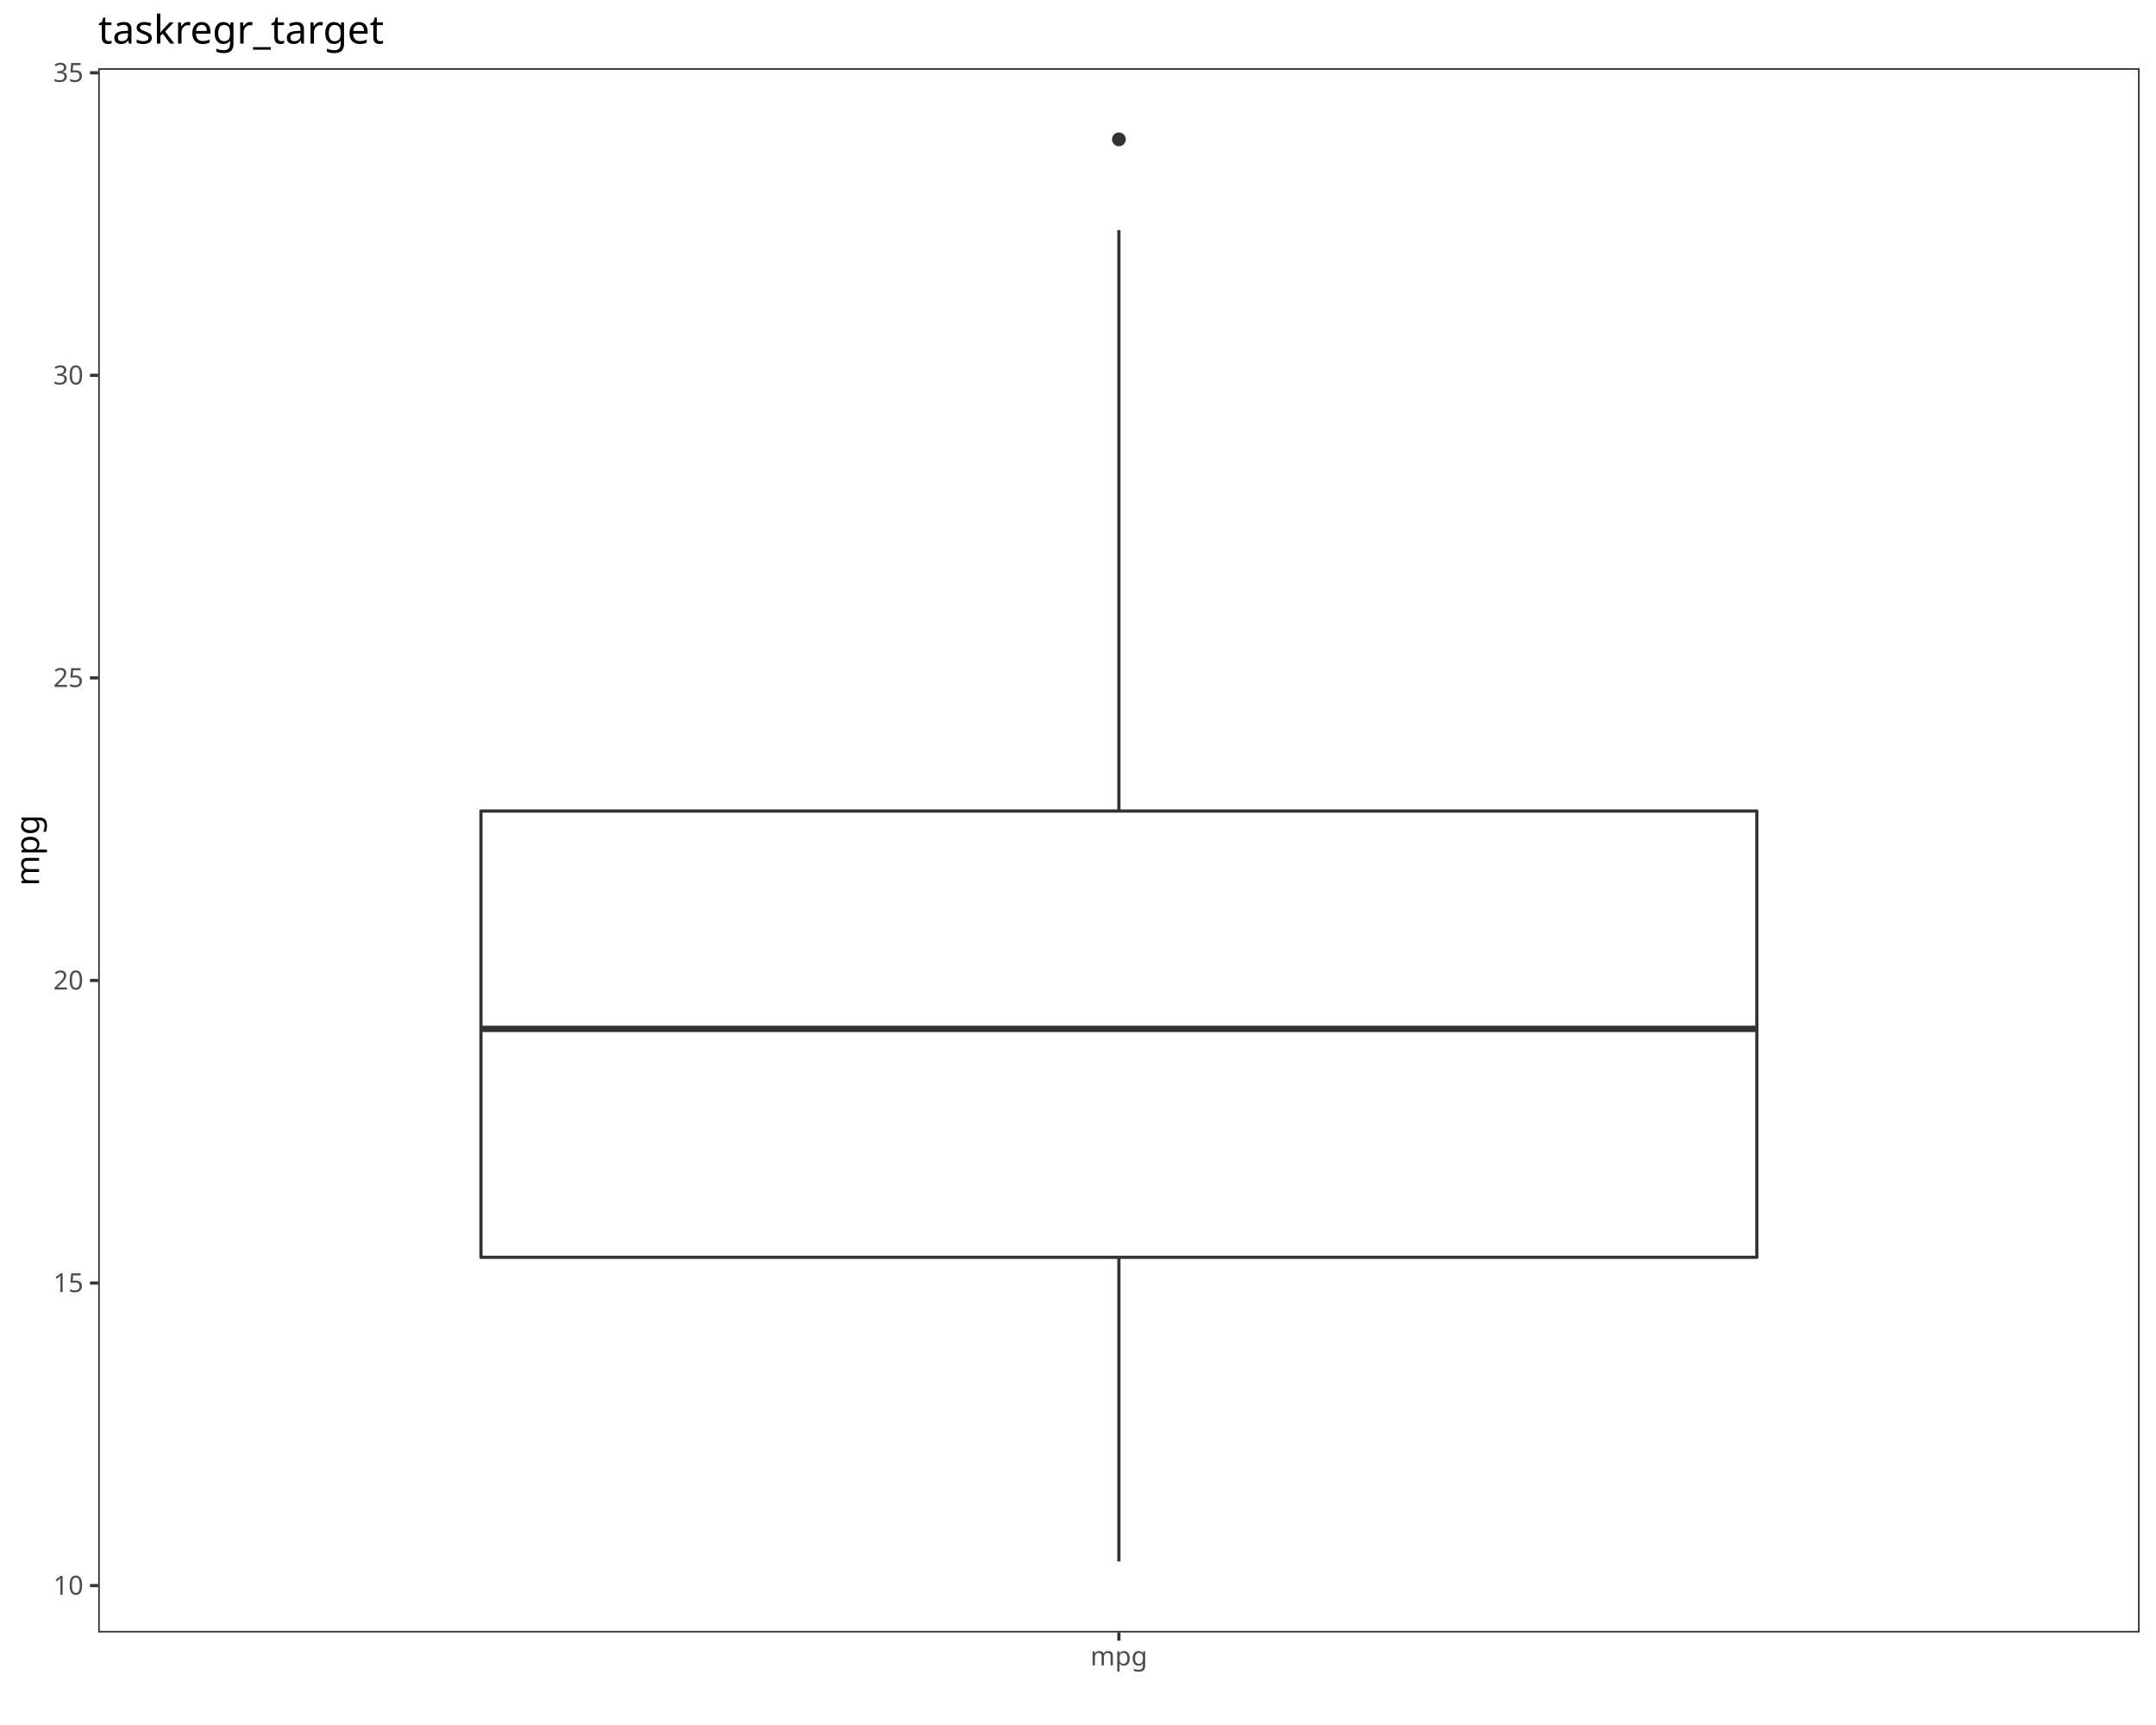
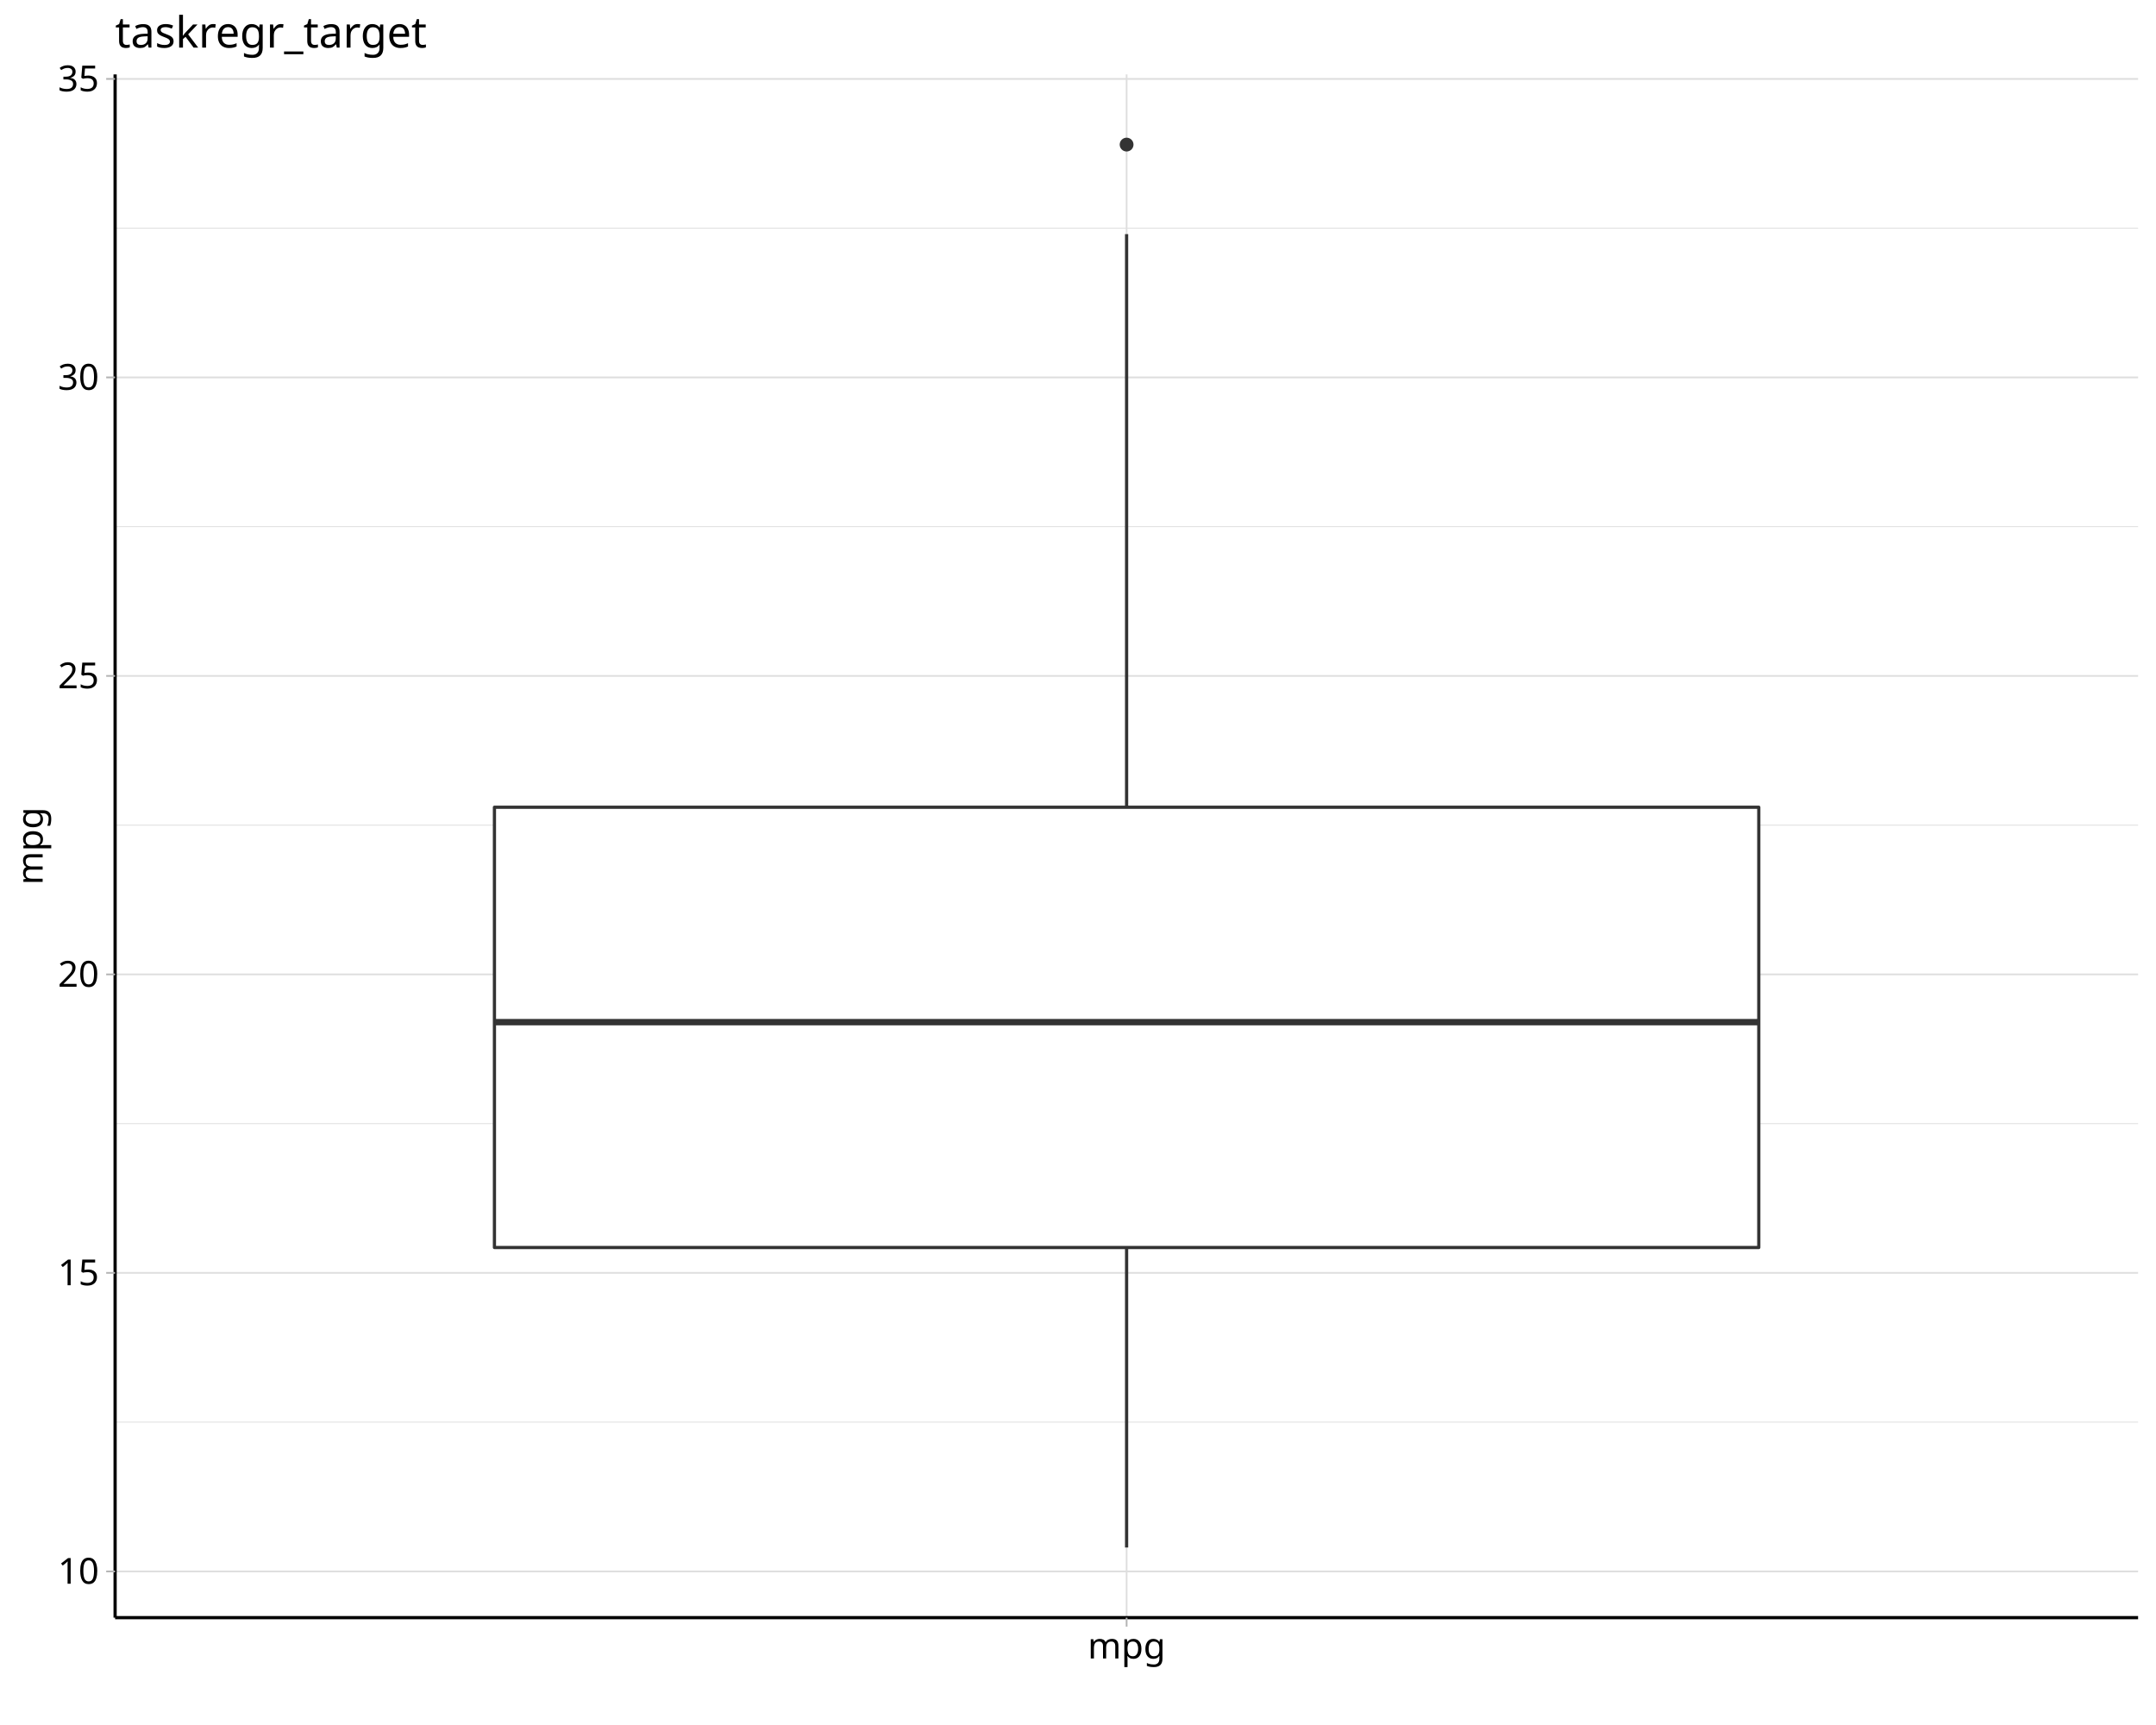
<svg xmlns="http://www.w3.org/2000/svg" class="svglite" data-engine-version="2.0" width="720.00pt" height="576.00pt" viewBox="0 0 720.00 576.00">
  <defs>
    <style type="text/css">
    .svglite line, .svglite polyline, .svglite polygon, .svglite path, .svglite rect, .svglite circle {
      fill: none;
      stroke: #000000;
      stroke-linecap: round;
      stroke-linejoin: round;
      stroke-miterlimit: 10.00;
    }
  </style>
  </defs>
  <rect width="100%" height="100%" style="stroke: none; fill: #FFFFFF;" />
  <defs>
    <clipPath id="cpMC4wMHw3MjAuMDB8MC4wMHw1NzYuMDA=">
      <rect x="0.00" y="0.00" width="720.00" height="576.00" />
    </clipPath>
  </defs>
  <g clip-path="url(#cpMC4wMHw3MjAuMDB8MC4wMHw1NzYuMDA=)">
-     <rect x="0.00" y="0.00" width="720.00" height="576.00" style="stroke-width: 1.07; stroke: #FFFFFF; fill: #FFFFFF;" />
+     <rect x="0.00" y="0.00" width="720.00" height="576.00" style="stroke-width: 1.16; stroke: #FFFFFF; fill: #FFFFFF;" />
  </g>
  <defs>
-     <clipPath id="cpMzIuNzl8NzE0LjUyfDIyLjc4fDU0NS4xMQ==">
-       <rect x="32.79" y="22.78" width="681.73" height="522.33" />
+     <clipPath id="cpMzguNDR8NzE0LjAyfDI0Ljg1fDU0MC4xNQ==">
+       <rect x="38.44" y="24.85" width="675.58" height="515.30" />
    </clipPath>
  </defs>
-   <g clip-path="url(#cpMzIuNzl8NzE0LjUyfDIyLjc4fDU0NS4xMQ==)">
-     <rect x="32.79" y="22.78" width="681.73" height="522.33" style="stroke-width: 1.07; stroke: none; fill: #FFFFFF;" />
-     <circle cx="373.66" cy="46.53" r="1.95" style="stroke-width: 0.71; stroke: #333333; fill: #333333;" />
-     <line x1="373.66" y1="270.81" x2="373.66" y2="76.83" style="stroke-width: 1.07; stroke: #333333; stroke-linecap: butt;" />
-     <line x1="373.66" y1="419.83" x2="373.66" y2="521.37" style="stroke-width: 1.07; stroke: #333333; stroke-linecap: butt;" />
-     <polygon points="160.62,270.81 160.62,419.83 586.70,419.83 586.70,270.81 160.62,270.81 " style="stroke-width: 1.07; stroke: #333333; fill: #FFFFFF;" />
-     <line x1="160.62" y1="343.56" x2="586.70" y2="343.56" style="stroke-width: 2.13; stroke: #333333; stroke-linecap: butt;" />
-     <rect x="32.79" y="22.78" width="681.73" height="522.33" style="stroke-width: 1.07; stroke: #333333;" />
+   <g clip-path="url(#cpMzguNDR8NzE0LjAyfDI0Ljg1fDU0MC4xNQ==)">
+     <rect x="38.44" y="24.85" width="675.58" height="515.30" style="stroke-width: 1.16; stroke: none; fill: #FFFFFF;" />
+     <polyline points="38.44,474.87 714.02,474.87 " style="stroke-width: 0.29; stroke: #DEDEDE; stroke-linecap: butt;" />
+     <polyline points="38.44,375.20 714.02,375.20 " style="stroke-width: 0.29; stroke: #DEDEDE; stroke-linecap: butt;" />
+     <polyline points="38.44,275.53 714.02,275.53 " style="stroke-width: 0.29; stroke: #DEDEDE; stroke-linecap: butt;" />
+     <polyline points="38.44,175.86 714.02,175.86 " style="stroke-width: 0.29; stroke: #DEDEDE; stroke-linecap: butt;" />
+     <polyline points="38.44,76.19 714.02,76.19 " style="stroke-width: 0.29; stroke: #DEDEDE; stroke-linecap: butt;" />
+     <polyline points="38.44,524.71 714.02,524.71 " style="stroke-width: 0.58; stroke: #DEDEDE; stroke-linecap: butt;" />
+     <polyline points="38.44,425.03 714.02,425.03 " style="stroke-width: 0.58; stroke: #DEDEDE; stroke-linecap: butt;" />
+     <polyline points="38.44,325.36 714.02,325.36 " style="stroke-width: 0.58; stroke: #DEDEDE; stroke-linecap: butt;" />
+     <polyline points="38.44,225.69 714.02,225.69 " style="stroke-width: 0.58; stroke: #DEDEDE; stroke-linecap: butt;" />
+     <polyline points="38.44,126.02 714.02,126.02 " style="stroke-width: 0.58; stroke: #DEDEDE; stroke-linecap: butt;" />
+     <polyline points="38.44,26.35 714.02,26.35 " style="stroke-width: 0.58; stroke: #DEDEDE; stroke-linecap: butt;" />
+     <polyline points="376.23,540.15 376.23,24.85 " style="stroke-width: 0.58; stroke: #DEDEDE; stroke-linecap: butt;" />
+     <circle cx="376.23" cy="48.28" r="1.95" style="stroke-width: 0.71; stroke: #333333; fill: #333333;" />
+     <line x1="376.23" y1="269.55" x2="376.23" y2="78.18" style="stroke-width: 1.07; stroke: #333333; stroke-linecap: butt;" />
+     <line x1="376.23" y1="416.56" x2="376.23" y2="516.73" style="stroke-width: 1.07; stroke: #333333; stroke-linecap: butt;" />
+     <polygon points="165.12,269.55 165.12,416.56 587.35,416.56 587.35,269.55 165.12,269.55 " style="stroke-width: 1.07; stroke: #333333; fill: #FFFFFF;" />
+     <line x1="165.12" y1="341.31" x2="587.35" y2="341.31" style="stroke-width: 2.13; stroke: #333333; stroke-linecap: butt;" />
  </g>
  <g clip-path="url(#cpMC4wMHw3MjAuMDB8MC4wMHw1NzYuMDA=)">
-     <text x="27.86" y="532.48" text-anchor="end" style="font-size: 8.80px; fill: #4D4D4D; font-family: sans;" textLength="9.79px" lengthAdjust="spacingAndGlyphs">10</text>
-     <text x="27.86" y="431.45" text-anchor="end" style="font-size: 8.80px; fill: #4D4D4D; font-family: sans;" textLength="9.79px" lengthAdjust="spacingAndGlyphs">15</text>
-     <text x="27.86" y="330.42" text-anchor="end" style="font-size: 8.80px; fill: #4D4D4D; font-family: sans;" textLength="9.79px" lengthAdjust="spacingAndGlyphs">20</text>
-     <text x="27.86" y="229.39" text-anchor="end" style="font-size: 8.80px; fill: #4D4D4D; font-family: sans;" textLength="9.79px" lengthAdjust="spacingAndGlyphs">25</text>
-     <text x="27.86" y="128.36" text-anchor="end" style="font-size: 8.80px; fill: #4D4D4D; font-family: sans;" textLength="9.79px" lengthAdjust="spacingAndGlyphs">30</text>
-     <text x="27.86" y="27.33" text-anchor="end" style="font-size: 8.80px; fill: #4D4D4D; font-family: sans;" textLength="9.79px" lengthAdjust="spacingAndGlyphs">35</text>
-     <polyline points="30.05,529.45 32.79,529.45 " style="stroke-width: 1.07; stroke: #333333; stroke-linecap: butt;" />
-     <polyline points="30.05,428.42 32.79,428.42 " style="stroke-width: 1.07; stroke: #333333; stroke-linecap: butt;" />
-     <polyline points="30.05,327.39 32.79,327.39 " style="stroke-width: 1.07; stroke: #333333; stroke-linecap: butt;" />
-     <polyline points="30.05,226.36 32.79,226.36 " style="stroke-width: 1.07; stroke: #333333; stroke-linecap: butt;" />
-     <polyline points="30.05,125.33 32.79,125.33 " style="stroke-width: 1.07; stroke: #333333; stroke-linecap: butt;" />
-     <polyline points="30.05,24.30 32.79,24.30 " style="stroke-width: 1.07; stroke: #333333; stroke-linecap: butt;" />
-     <polyline points="373.66,547.85 373.66,545.11 " style="stroke-width: 1.07; stroke: #333333; stroke-linecap: butt;" />
-     <text x="373.66" y="556.10" text-anchor="middle" style="font-size: 8.80px; fill: #4D4D4D; font-family: sans;" textLength="17.12px" lengthAdjust="spacingAndGlyphs">mpg</text>
-     <text transform="translate(13.05,283.95) rotate(-90)" text-anchor="middle" style="font-size: 11.00px; font-family: sans;" textLength="21.40px" lengthAdjust="spacingAndGlyphs">mpg</text>
-     <text x="32.79" y="14.56" style="font-size: 13.20px; font-family: sans;" textLength="88.79px" lengthAdjust="spacingAndGlyphs">taskregr_target</text>
+     <polyline points="38.44,540.15 38.44,24.85 " style="stroke-width: 1.07; stroke-linecap: butt;" />
+     <text x="33.06" y="528.83" text-anchor="end" style="font-size: 12.00px; font-family: sans;" textLength="13.35px" lengthAdjust="spacingAndGlyphs">10</text>
+     <text x="33.06" y="429.16" text-anchor="end" style="font-size: 12.00px; font-family: sans;" textLength="13.35px" lengthAdjust="spacingAndGlyphs">15</text>
+     <text x="33.06" y="329.49" text-anchor="end" style="font-size: 12.00px; font-family: sans;" textLength="13.35px" lengthAdjust="spacingAndGlyphs">20</text>
+     <text x="33.06" y="229.82" text-anchor="end" style="font-size: 12.00px; font-family: sans;" textLength="13.35px" lengthAdjust="spacingAndGlyphs">25</text>
+     <text x="33.06" y="130.15" text-anchor="end" style="font-size: 12.00px; font-family: sans;" textLength="13.35px" lengthAdjust="spacingAndGlyphs">30</text>
+     <text x="33.06" y="30.48" text-anchor="end" style="font-size: 12.00px; font-family: sans;" textLength="13.35px" lengthAdjust="spacingAndGlyphs">35</text>
+     <polyline points="35.46,524.71 38.44,524.71 " style="stroke-width: 0.58; stroke: #B3B3B3; stroke-linecap: butt;" />
+     <polyline points="35.46,425.03 38.44,425.03 " style="stroke-width: 0.58; stroke: #B3B3B3; stroke-linecap: butt;" />
+     <polyline points="35.46,325.36 38.44,325.36 " style="stroke-width: 0.58; stroke: #B3B3B3; stroke-linecap: butt;" />
+     <polyline points="35.46,225.69 38.44,225.69 " style="stroke-width: 0.58; stroke: #B3B3B3; stroke-linecap: butt;" />
+     <polyline points="35.46,126.02 38.44,126.02 " style="stroke-width: 0.58; stroke: #B3B3B3; stroke-linecap: butt;" />
+     <polyline points="35.46,26.35 38.44,26.35 " style="stroke-width: 0.58; stroke: #B3B3B3; stroke-linecap: butt;" />
+     <polyline points="38.44,540.15 714.02,540.15 " style="stroke-width: 1.07; stroke-linecap: butt;" />
+     <polyline points="376.23,543.14 376.23,540.15 " style="stroke-width: 0.58; stroke: #B3B3B3; stroke-linecap: butt;" />
+     <text x="376.23" y="553.79" text-anchor="middle" style="font-size: 12.00px; font-family: sans;" textLength="23.35px" lengthAdjust="spacingAndGlyphs">mpg</text>
+     <text transform="translate(14.24,282.50) rotate(-90)" text-anchor="middle" style="font-size: 12.00px; font-family: sans;" textLength="23.35px" lengthAdjust="spacingAndGlyphs">mpg</text>
+     <text x="38.44" y="15.89" style="font-size: 14.40px; font-family: sans;" textLength="96.86px" lengthAdjust="spacingAndGlyphs">taskregr_target</text>
  </g>
</svg>
